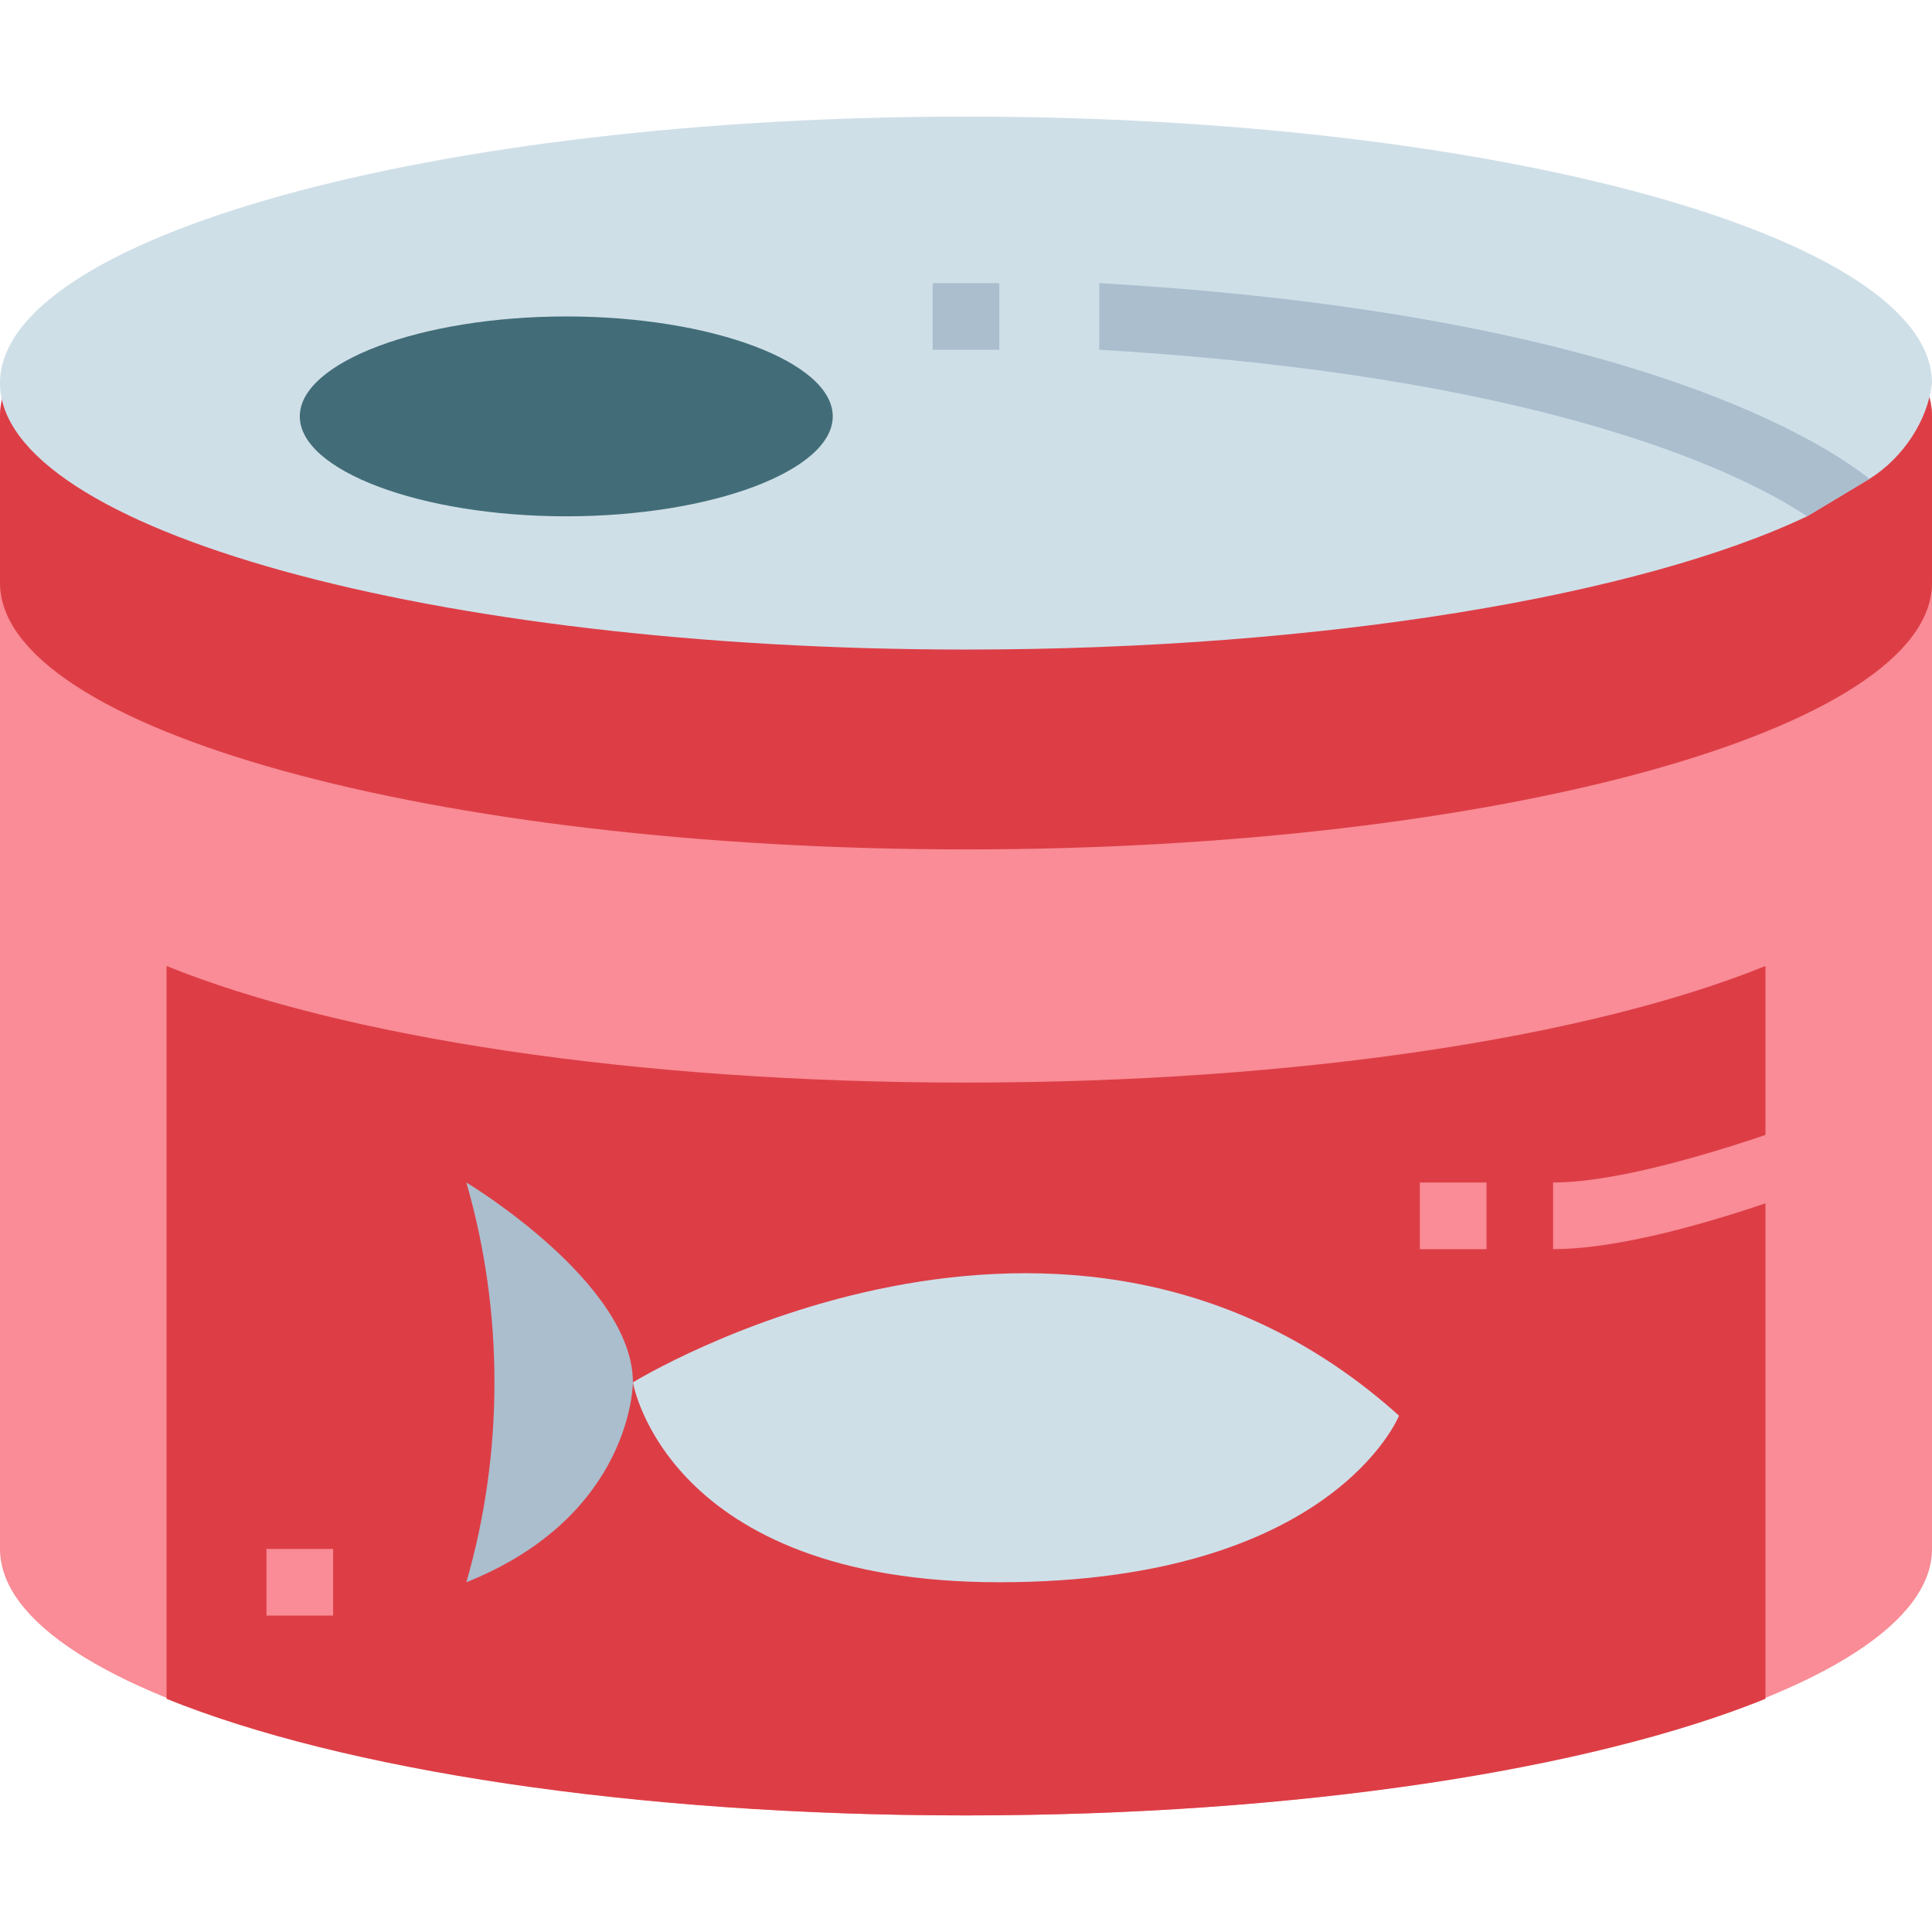
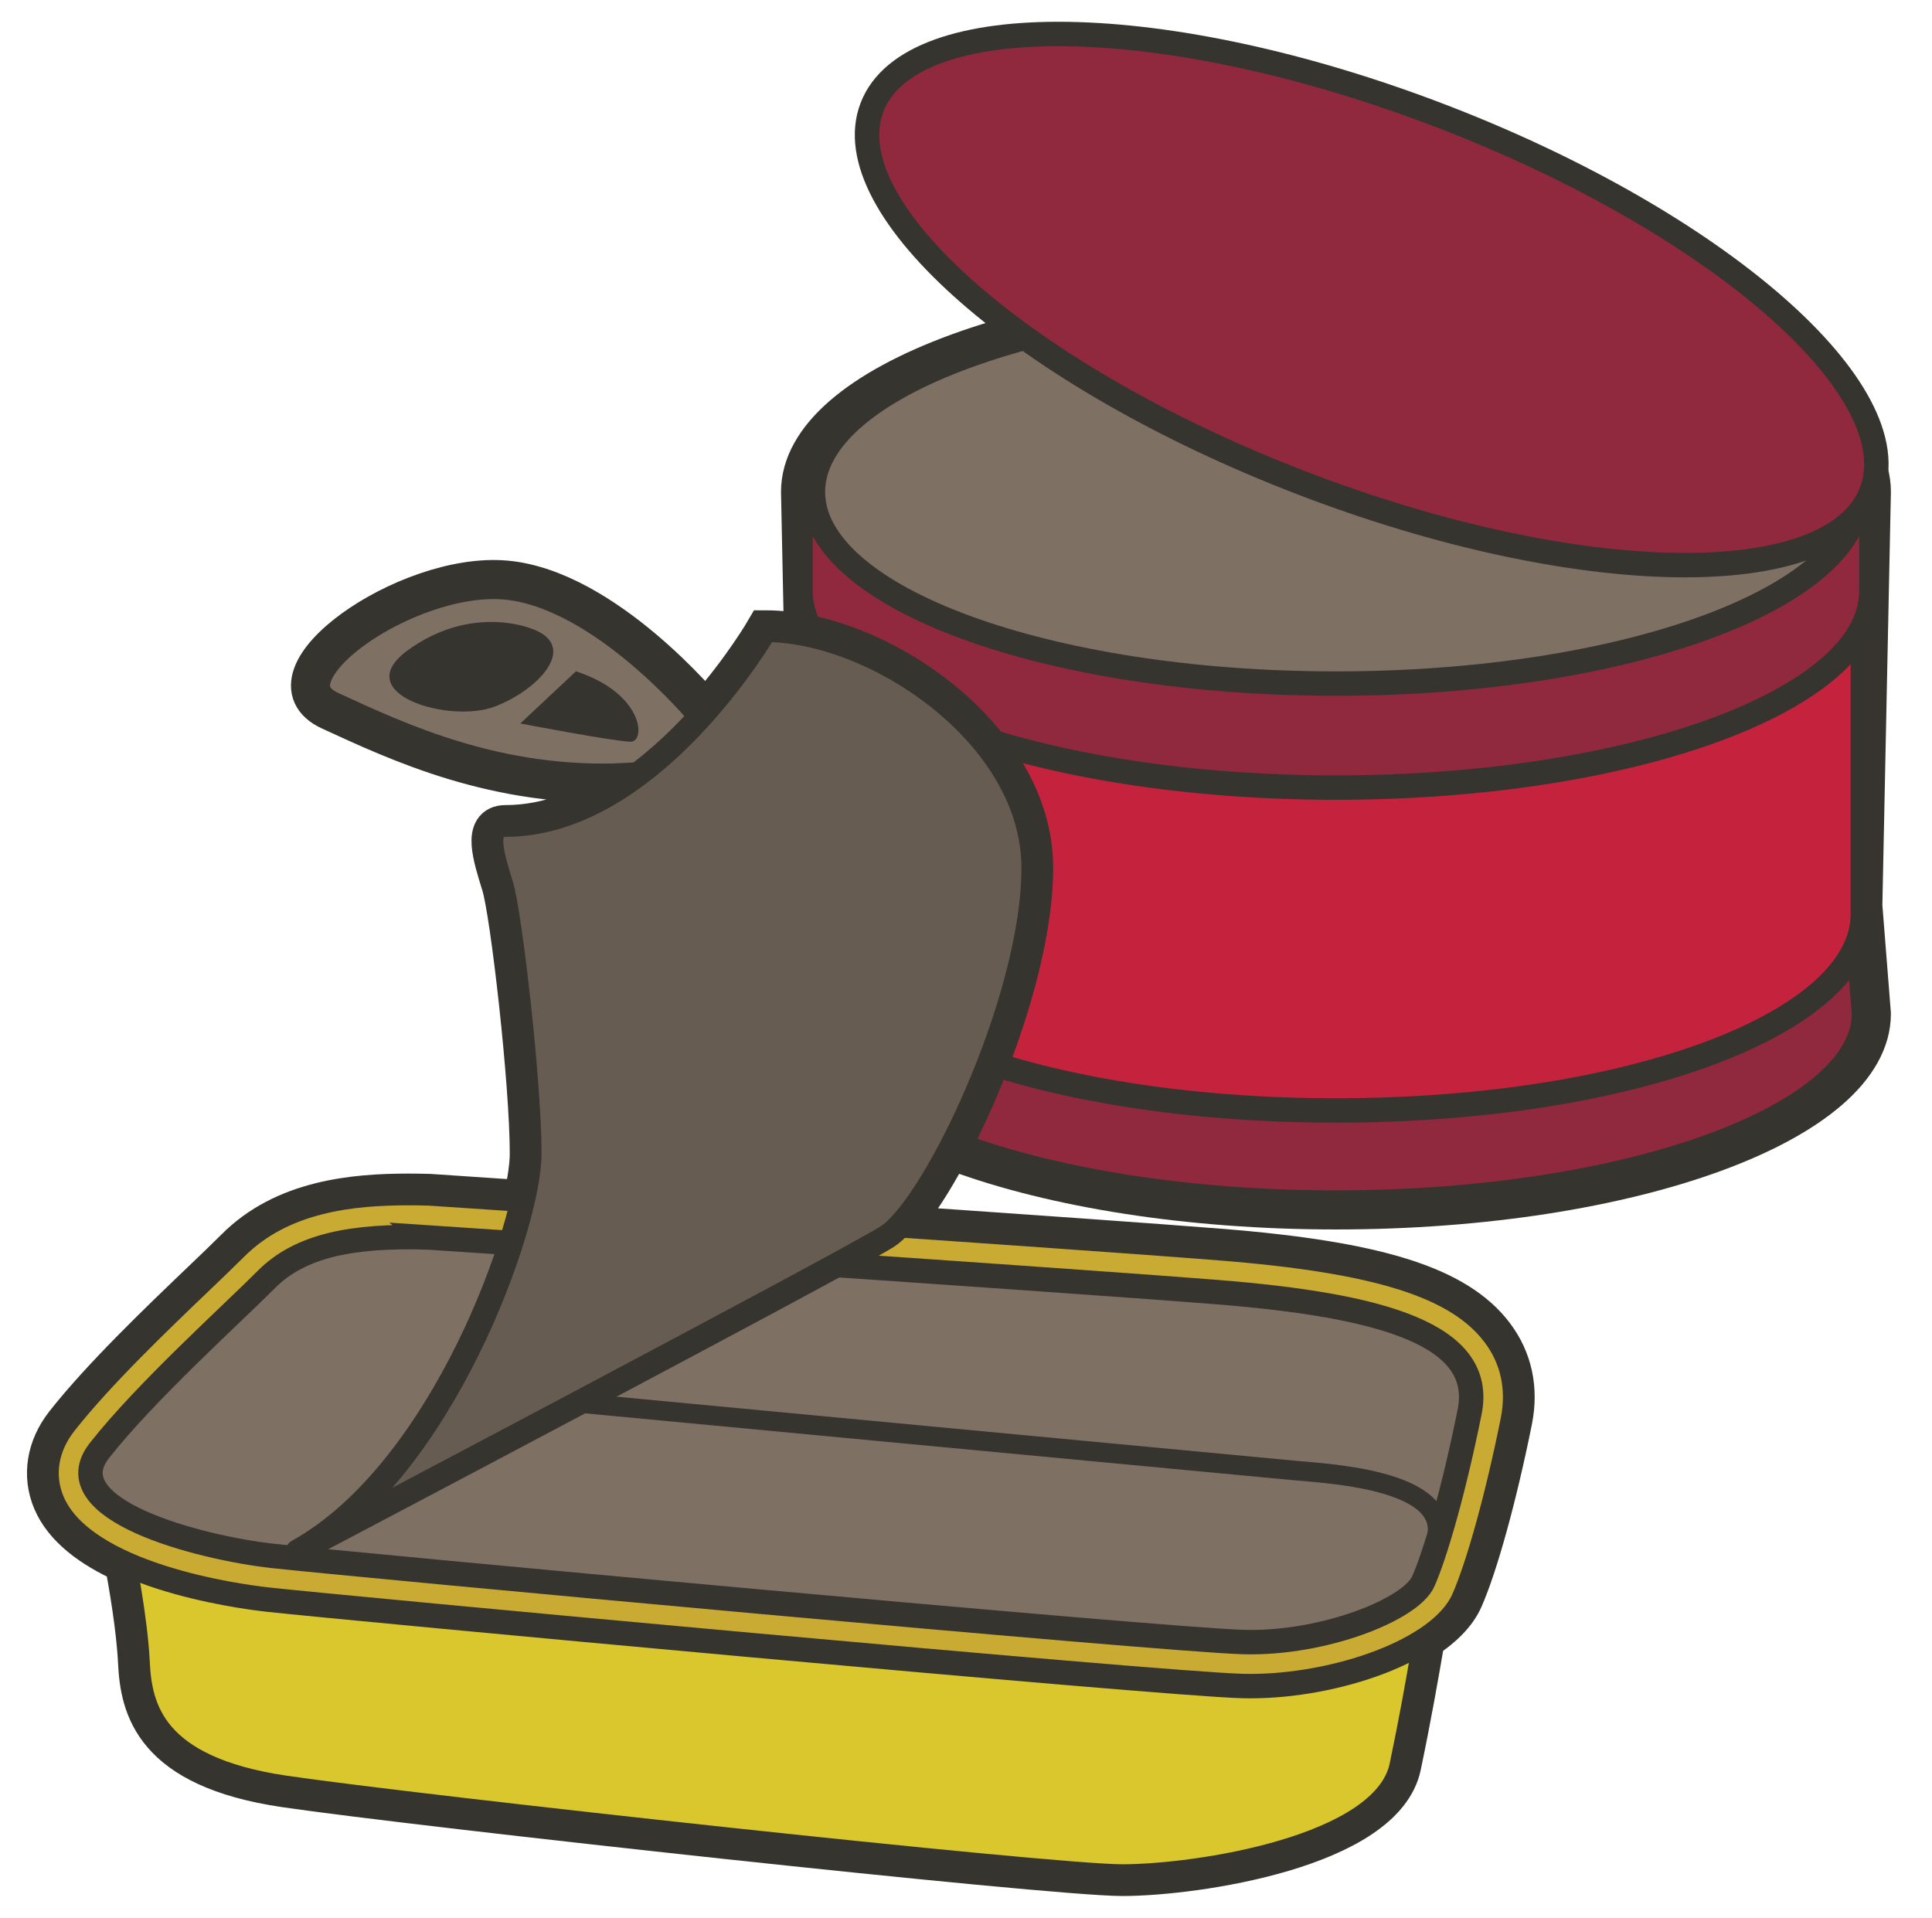
- <svg xmlns="http://www.w3.org/2000/svg" height="464pt" viewBox="0 -28 464 464" width="464pt">
-   <path d="M232 8C104 8 0 37 0 72v272c0 35 104 64 232 64s232-29 232-64V72c0-35-104-64-232-64zm0 0" fill="#f98c96" />
-   <path d="M232 8C104 8 0 37 0 72v40c0 35 104 64 232 64s232-29 232-64V72c0-35-104-64-232-64zm0 0M40 204v176c42 17 112 28 192 28s150-11 192-28V204c-42 17-112 28-192 28S82 221 40 204zm0 0" fill="#dd3e46" />
-   <path d="M152 304s104-64 184 8c0 0-16 40-96 40s-88-48-88-48zm0 0M464 64c-1 9-7 18-15 23l-15 9c-40 19-116 32-202 32C104 128 0 99 0 64S104 0 232 0s232 29 232 64zm0 0" fill="#cfdfe8" />
-   <path d="M200 72c0-13-29-24-64-24S72 59 72 72s29 24 64 24 64-11 64-24zm0 0" fill="#426d78" />
-   <path d="M449 87l-15 9c-18-12-67-34-170-40V40c122 7 171 36 185 47zm0 0M224 40h16v16h-16zm0 0M152 304s0 32-40 48c9-31 9-65 0-96 0 0 40 24 40 48zm0 0" fill="#aabece" />
-   <g fill="#f98c96">
-     <path d="M373 272v-16c22 0 61-15 61-15l6 14c-2 1-42 17-67 17zm0 0M341 256h16v16h-16zm0 0M64 344h16v16H64zm0 0" />
+ <svg xmlns="http://www.w3.org/2000/svg" width="137" height="136" viewBox="0 0 137 136">
+   <g fill="none" fill-rule="evenodd">
+     <path d="M132.094 64.225l.606 7.66c0 7.685-16.997 13.915-37.966 13.915-20.967 0-37.966-6.23-37.966-13.915l.607-7.66-.607-29.344c0-7.684 17-13.914 37.966-13.914 20.97 0 37.966 6.23 37.966 13.915l-.606 29.345z" fill="#90293E" />
+     <path d="M132.094 64.225l.606 7.66c0 7.685-16.997 13.915-37.966 13.915-20.967 0-37.966-6.23-37.966-13.915l.607-7.66-.607-29.344c0-7.684 17-13.914 37.966-13.914 20.97 0 37.966 6.23 37.966 13.915l-.606 29.345z" stroke="#36342F" stroke-width="2.772" />
+     <path d="M57.375 64.83c0 7.687 16.392 13.917 37.36 13.917s37.36-6.23 37.36-13.916V45.368l.606-10.485H56.77l.605 10.485V64.83z" fill="#C5233D" />
+     <path d="M57.375 64.83c0 7.687 16.392 13.917 37.36 13.917s37.36-6.23 37.36-13.916V45.368l.606-10.485H56.77l.605 10.485V64.83z" stroke="#36342F" stroke-width="1.732" />
+     <path d="M56.768 41.936c0 7.685 17 13.915 37.966 13.915 20.97 0 37.966-6.23 37.966-13.914v-7.054H56.768v7.054z" fill="#90293E" />
+     <path d="M56.768 41.936c0 7.685 17 13.915 37.966 13.915 20.97 0 37.966-6.23 37.966-13.914v-7.054H56.768v7.054z" stroke="#36342F" stroke-width="1.732" />
+     <path d="M131.825 34.882c0 7.51-16.605 13.595-37.09 13.595-20.484 0-37.09-6.086-37.09-13.595 0-7.508 16.606-13.595 37.09-13.595 20.485 0 37.09 6.087 37.09 13.595" fill="#7F7064" />
+     <path d="M131.825 34.882c0 7.51-16.605 13.595-37.09 13.595-20.484 0-37.09-6.086-37.09-13.595 0-7.508 16.606-13.595 37.09-13.595 20.485 0 37.09 6.087 37.09 13.595z" stroke="#36342F" stroke-width="1.732" />
+     <path d="M132.7 34.882c-2.76 7.173-20.86 6.88-40.43-.65C72.7 26.697 59.076 14.777 61.837 7.604c2.76-7.173 20.863-6.88 40.43.652 19.57 7.532 33.194 19.453 30.433 26.625" fill="#90293E" />
+     <path d="M132.7 34.882c-2.76 7.173-20.86 6.88-40.43-.65C72.7 26.697 59.076 14.777 61.837 7.604c2.76-7.173 20.863-6.88 40.43.652 19.57 7.532 33.194 19.453 30.433 26.625z" stroke="#36342F" stroke-width="1.732" />
+     <path d="M105.967 94.665c-2.625-3.477-8.272-5.26-19.49-6.15-4.383-.35-13.244-.975-22.648-1.623 3.594-3.802 9.467-16.805 9.467-25.344 0-9.364-11.205-16.884-19.032-16.884 0 0-1.572 2.718-4.23 5.74 0 0-7.128-8.656-14.188-9.27-7.06-.614-17.65 6.876-12.432 9.27 4.75 2.18 11.796 5.54 21.007 5.088-2.54 1.74-5.445 2.986-8.575 2.986-1.69 0-.92 2.3-.307 4.297.614 1.995 1.995 13.967 1.995 19.032 0 .805-.16 1.93-.464 3.27l-6.564-.442-.117-.005c-.482-.013-.95-.02-1.408-.02-3.915 0-8.85.445-12.3 3.915-.596.6-1.426 1.393-2.384 2.31-3 2.87-7.105 6.8-9.7 10.098-1.328 1.688-1.655 3.695-.898 5.504.815 1.947 2.812 3.374 5.116 4.416.276 1.475.825 4.633.94 7.022.153 3.224 1.073 7.52 10.436 8.903 9.362 1.38 54.18 6.29 59.397 6.29 5.217 0 18.57-1.994 19.798-7.826.69-3.28 1.287-6.654 1.677-8.98 1.268-.83 2.237-1.787 2.71-2.85 1.055-2.375 2.427-7.353 3.497-12.683.45-2.242-.002-4.34-1.305-6.065" fill="#7F7064" />
+     <path d="M105.967 94.665c-2.625-3.477-8.272-5.26-19.49-6.15-4.383-.35-13.244-.975-22.648-1.623 3.594-3.802 9.467-16.805 9.467-25.344 0-9.364-11.205-16.884-19.032-16.884 0 0-1.572 2.718-4.23 5.74 0 0-7.128-8.656-14.188-9.27-7.06-.614-17.65 6.876-12.432 9.27 4.75 2.18 11.796 5.54 21.007 5.088-2.54 1.74-5.445 2.986-8.575 2.986-1.69 0-.92 2.3-.307 4.297.614 1.995 1.995 13.967 1.995 19.032 0 .805-.16 1.93-.464 3.27l-6.564-.442-.117-.005c-.482-.013-.95-.02-1.408-.02-3.915 0-8.85.445-12.3 3.915-.596.6-1.426 1.393-2.384 2.31-3 2.87-7.105 6.8-9.7 10.098-1.328 1.688-1.655 3.695-.898 5.504.815 1.947 2.812 3.374 5.116 4.416.276 1.475.825 4.633.94 7.022.153 3.224 1.073 7.52 10.436 8.903 9.362 1.38 54.18 6.29 59.397 6.29 5.217 0 18.57-1.994 19.798-7.826.69-3.28 1.287-6.654 1.677-8.98 1.268-.83 2.237-1.787 2.71-2.85 1.055-2.375 2.427-7.353 3.497-12.683.45-2.242-.002-4.34-1.305-6.065z" stroke="#36342F" stroke-width="2.772" />
+     <path d="M8.655 110.023s.947 4.63 1.1 7.852c.153 3.223 1.074 7.52 10.437 8.902 9.363 1.38 54.18 6.293 59.398 6.293 5.218 0 18.57-1.995 19.8-7.828 1.227-5.832 2.16-11.968 2.16-11.968l-92.894-3.25z" fill="#D9C72D" />
+     <path d="M8.655 110.023s.947 4.63 1.1 7.852c.153 3.223 1.074 7.52 10.437 8.902 9.363 1.38 54.18 6.293 59.398 6.293 5.218 0 18.57-1.995 19.8-7.828 1.227-5.832 2.16-11.968 2.16-11.968l-92.894-3.25z" stroke="#36342F" stroke-width="1.732" />
+     <path d="M88.69 119.57c-.19 0-.378 0-.566-.006-5.924-.152-63.938-5.55-69.138-6.13-2.165-.24-13.075-1.715-15.286-6.997-.757-1.81-.43-3.815.9-5.504 2.593-3.298 6.7-7.228 9.698-10.097.958-.917 1.788-1.71 2.384-2.31 3.45-3.47 8.385-3.917 12.3-3.917.457 0 .926.007 1.407.02l.116.006c.44.03 44.243 2.946 55.97 3.88 11.22.89 16.866 2.672 19.49 6.15 1.304 1.726 1.756 3.823 1.306 6.064-1.07 5.33-2.442 10.308-3.498 12.683-1.638 3.683-9.122 6.158-15.084 6.158" fill="#C9AA32" />
+     <path d="M88.69 119.57c-.19 0-.378 0-.566-.006-5.924-.152-63.938-5.55-69.138-6.13-2.165-.24-13.075-1.715-15.286-6.997-.757-1.81-.43-3.815.9-5.504 2.593-3.298 6.7-7.228 9.698-10.097.958-.917 1.788-1.71 2.384-2.31 3.45-3.47 8.385-3.917 12.3-3.917.457 0 .926.007 1.407.02l.116.006c.44.03 44.243 2.946 55.97 3.88 11.22.89 16.866 2.672 19.49 6.15 1.304 1.726 1.756 3.823 1.306 6.064-1.07 5.33-2.442 10.308-3.498 12.683-1.638 3.683-9.122 6.158-15.084 6.158z" stroke="#36342F" stroke-width="1.732" />
+     <path d="M30.298 87.748s44.087 2.934 55.93 3.876c11.845.94 19.082 3.03 17.986 8.492-1.096 5.463-2.413 10.057-3.29 12.03-.877 1.972-7.018 4.447-12.72 4.3-5.704-.146-63.61-5.523-68.873-6.11-5.263-.59-15.57-3.292-12.28-7.475 3.29-4.182 9.43-9.707 11.843-12.135 2.413-2.428 6.14-3.13 11.405-2.977" fill="#7F7064" />
+     <path d="M30.298 87.748s44.087 2.934 55.93 3.876c11.845.94 19.082 3.03 17.986 8.492-1.096 5.463-2.413 10.057-3.29 12.03-.877 1.972-7.018 4.447-12.72 4.3-5.704-.146-63.61-5.523-68.873-6.11-5.263-.59-15.57-3.292-12.28-7.475 3.29-4.182 9.43-9.707 11.843-12.135 2.413-2.428 6.14-3.13 11.405-2.977z" stroke="#36342F" stroke-width="1.732" />
+     <path d="M34.194 98.84s54.867 5.19 57.552 5.434c2.685.245 11.385.698 10.063 5.055" stroke="#36342F" stroke-width="1.386" stroke-linejoin="round" />
+     <path d="M21.113 110.023s38.37-20.21 41.747-22.295c3.377-2.084 10.437-16.818 10.437-26.18 0-9.363-11.204-16.884-19.032-16.884 0 0-7.98 13.814-18.418 13.814-1.687 0-.92 2.302-.307 4.297.615 1.996 1.996 13.967 1.996 19.032 0 5.065-6.14 22.513-16.423 28.216" fill="#665C51" />
+     <path d="M21.113 110.023s38.37-20.21 41.747-22.295c3.377-2.084 10.437-16.818 10.437-26.18 0-9.363-11.204-16.884-19.032-16.884 0 0-7.98 13.814-18.418 13.814-1.687 0-.92 2.302-.307 4.297.615 1.996 1.996 13.967 1.996 19.032 0 5.065-6.14 22.513-16.423 28.216z" stroke="#36342F" stroke-width="1.732" stroke-linecap="round" stroke-linejoin="round" />
+     <path d="M37.647 44.567s-4.21-1.745-8.734 1.55c-4.233 3.08 2.96 5.226 6.19 3.982 3.226-1.246 5.98-4.362 2.544-5.533M40.842 47.604l-3.944 3.7s6.745 1.293 7.824 1.293c1.078 0 .94-3.41-3.88-4.993" fill="#36342F" />
  </g>
</svg>
